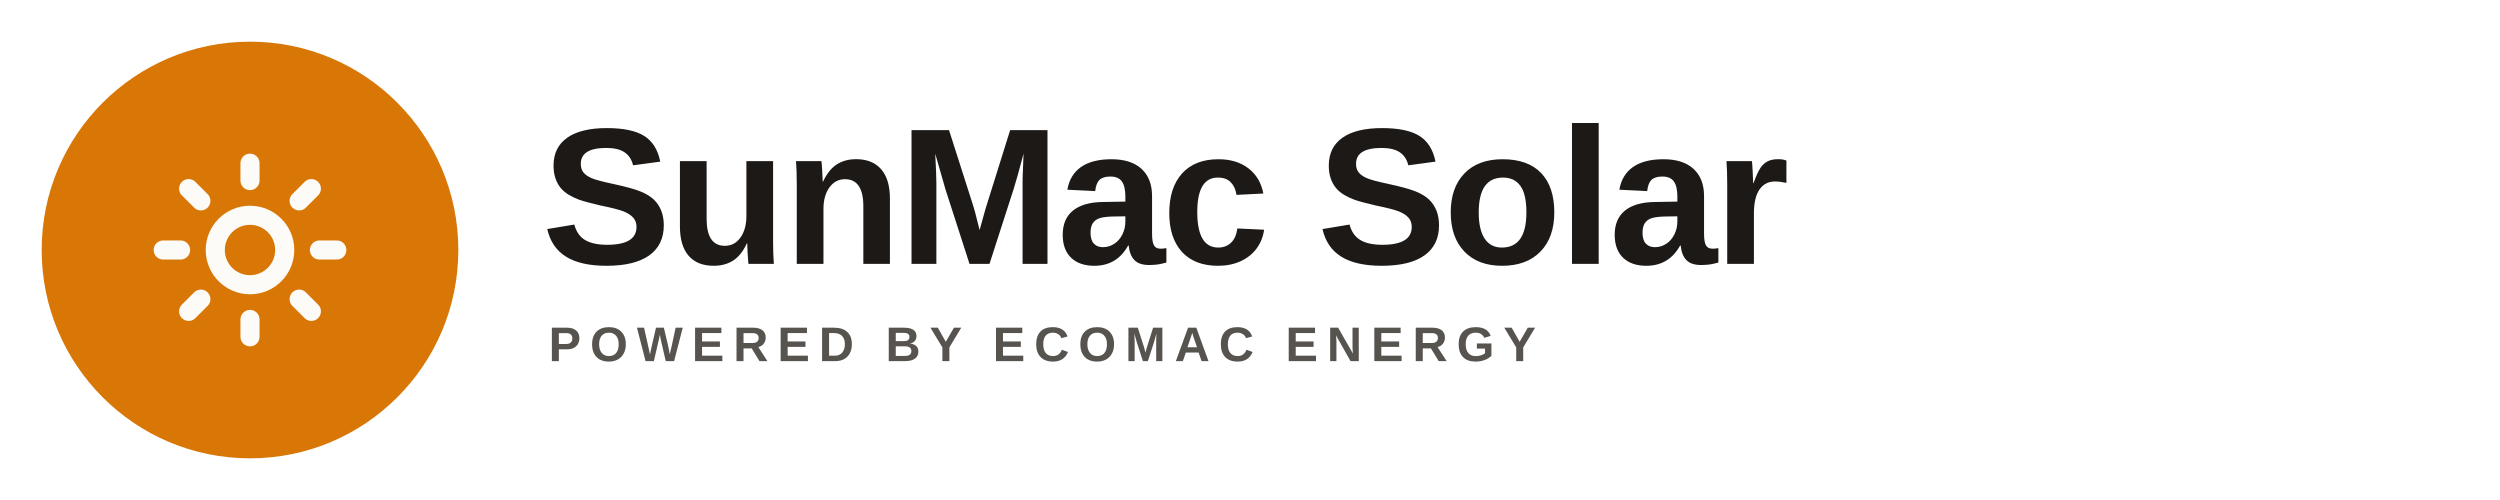
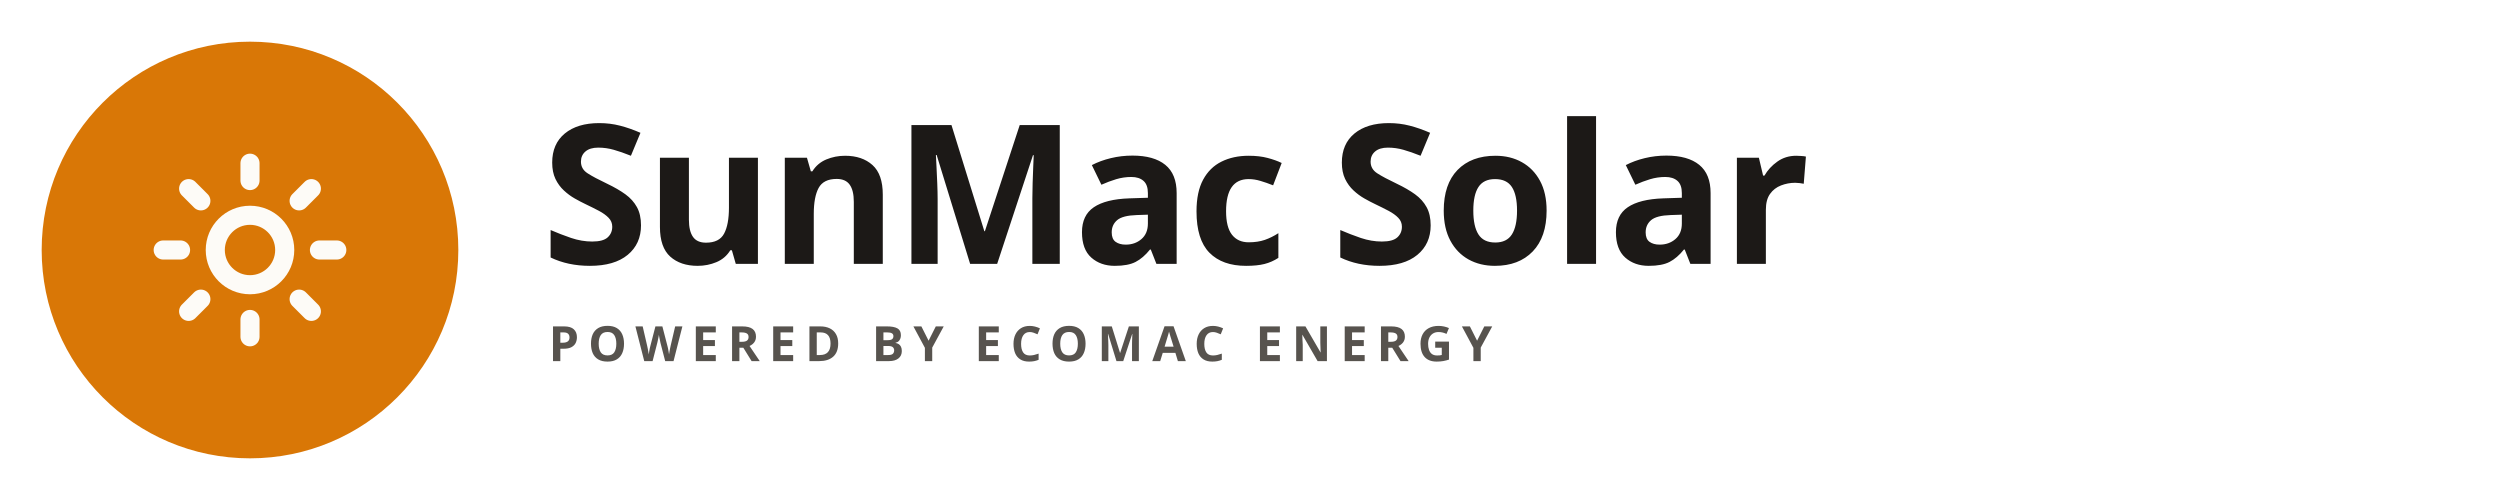
<svg xmlns="http://www.w3.org/2000/svg" viewBox="0 0 720 144" width="1440" height="288">
  <style>
-     .brand { font-family: 'Outfit','Helvetica Neue',Arial,sans-serif; font-weight:600; font-size:56px; fill:#1C1917; letter-spacing:-1px; }
-     .sub   { font-family: 'Manrope','Helvetica Neue',Arial,sans-serif; font-weight:700; font-size:14px; fill:#57534E; letter-spacing:2.6px; }
+     .brand { font-family: 'Outfit','Manrope',sans-serif; font-weight:600; font-size:56px; fill:#1C1917; letter-spacing:-1px; }
+     .sub   { font-family: 'Manrope','Outfit',sans-serif; font-weight:700; font-size:14px; fill:#57534E; letter-spacing:2.6px; }
  </style>
  <circle cx="72" cy="72" r="60" fill="#D97706" />
  <g transform="translate(42,42) scale(2.5)">
    <g stroke="#FDFBF7" stroke-width="2.2" stroke-linecap="round" stroke-linejoin="round" fill="none">
      <circle cx="12" cy="12" r="4" />
      <path d="M12 2v2" />
      <path d="M12 20v2" />
      <path d="m4.93 4.93 1.41 1.41" />
      <path d="m17.66 17.66 1.41 1.41" />
      <path d="M2 12h2" />
      <path d="M20 12h2" />
      <path d="m6.34 17.66-1.41 1.41" />
      <path d="m19.07 4.93-1.41 1.41" />
    </g>
  </g>
  <text x="156" y="76" class="brand">SunMac Solar</text>
  <text x="158" y="104" class="sub">POWERED BY ECOMAC ENERGY</text>
</svg>
